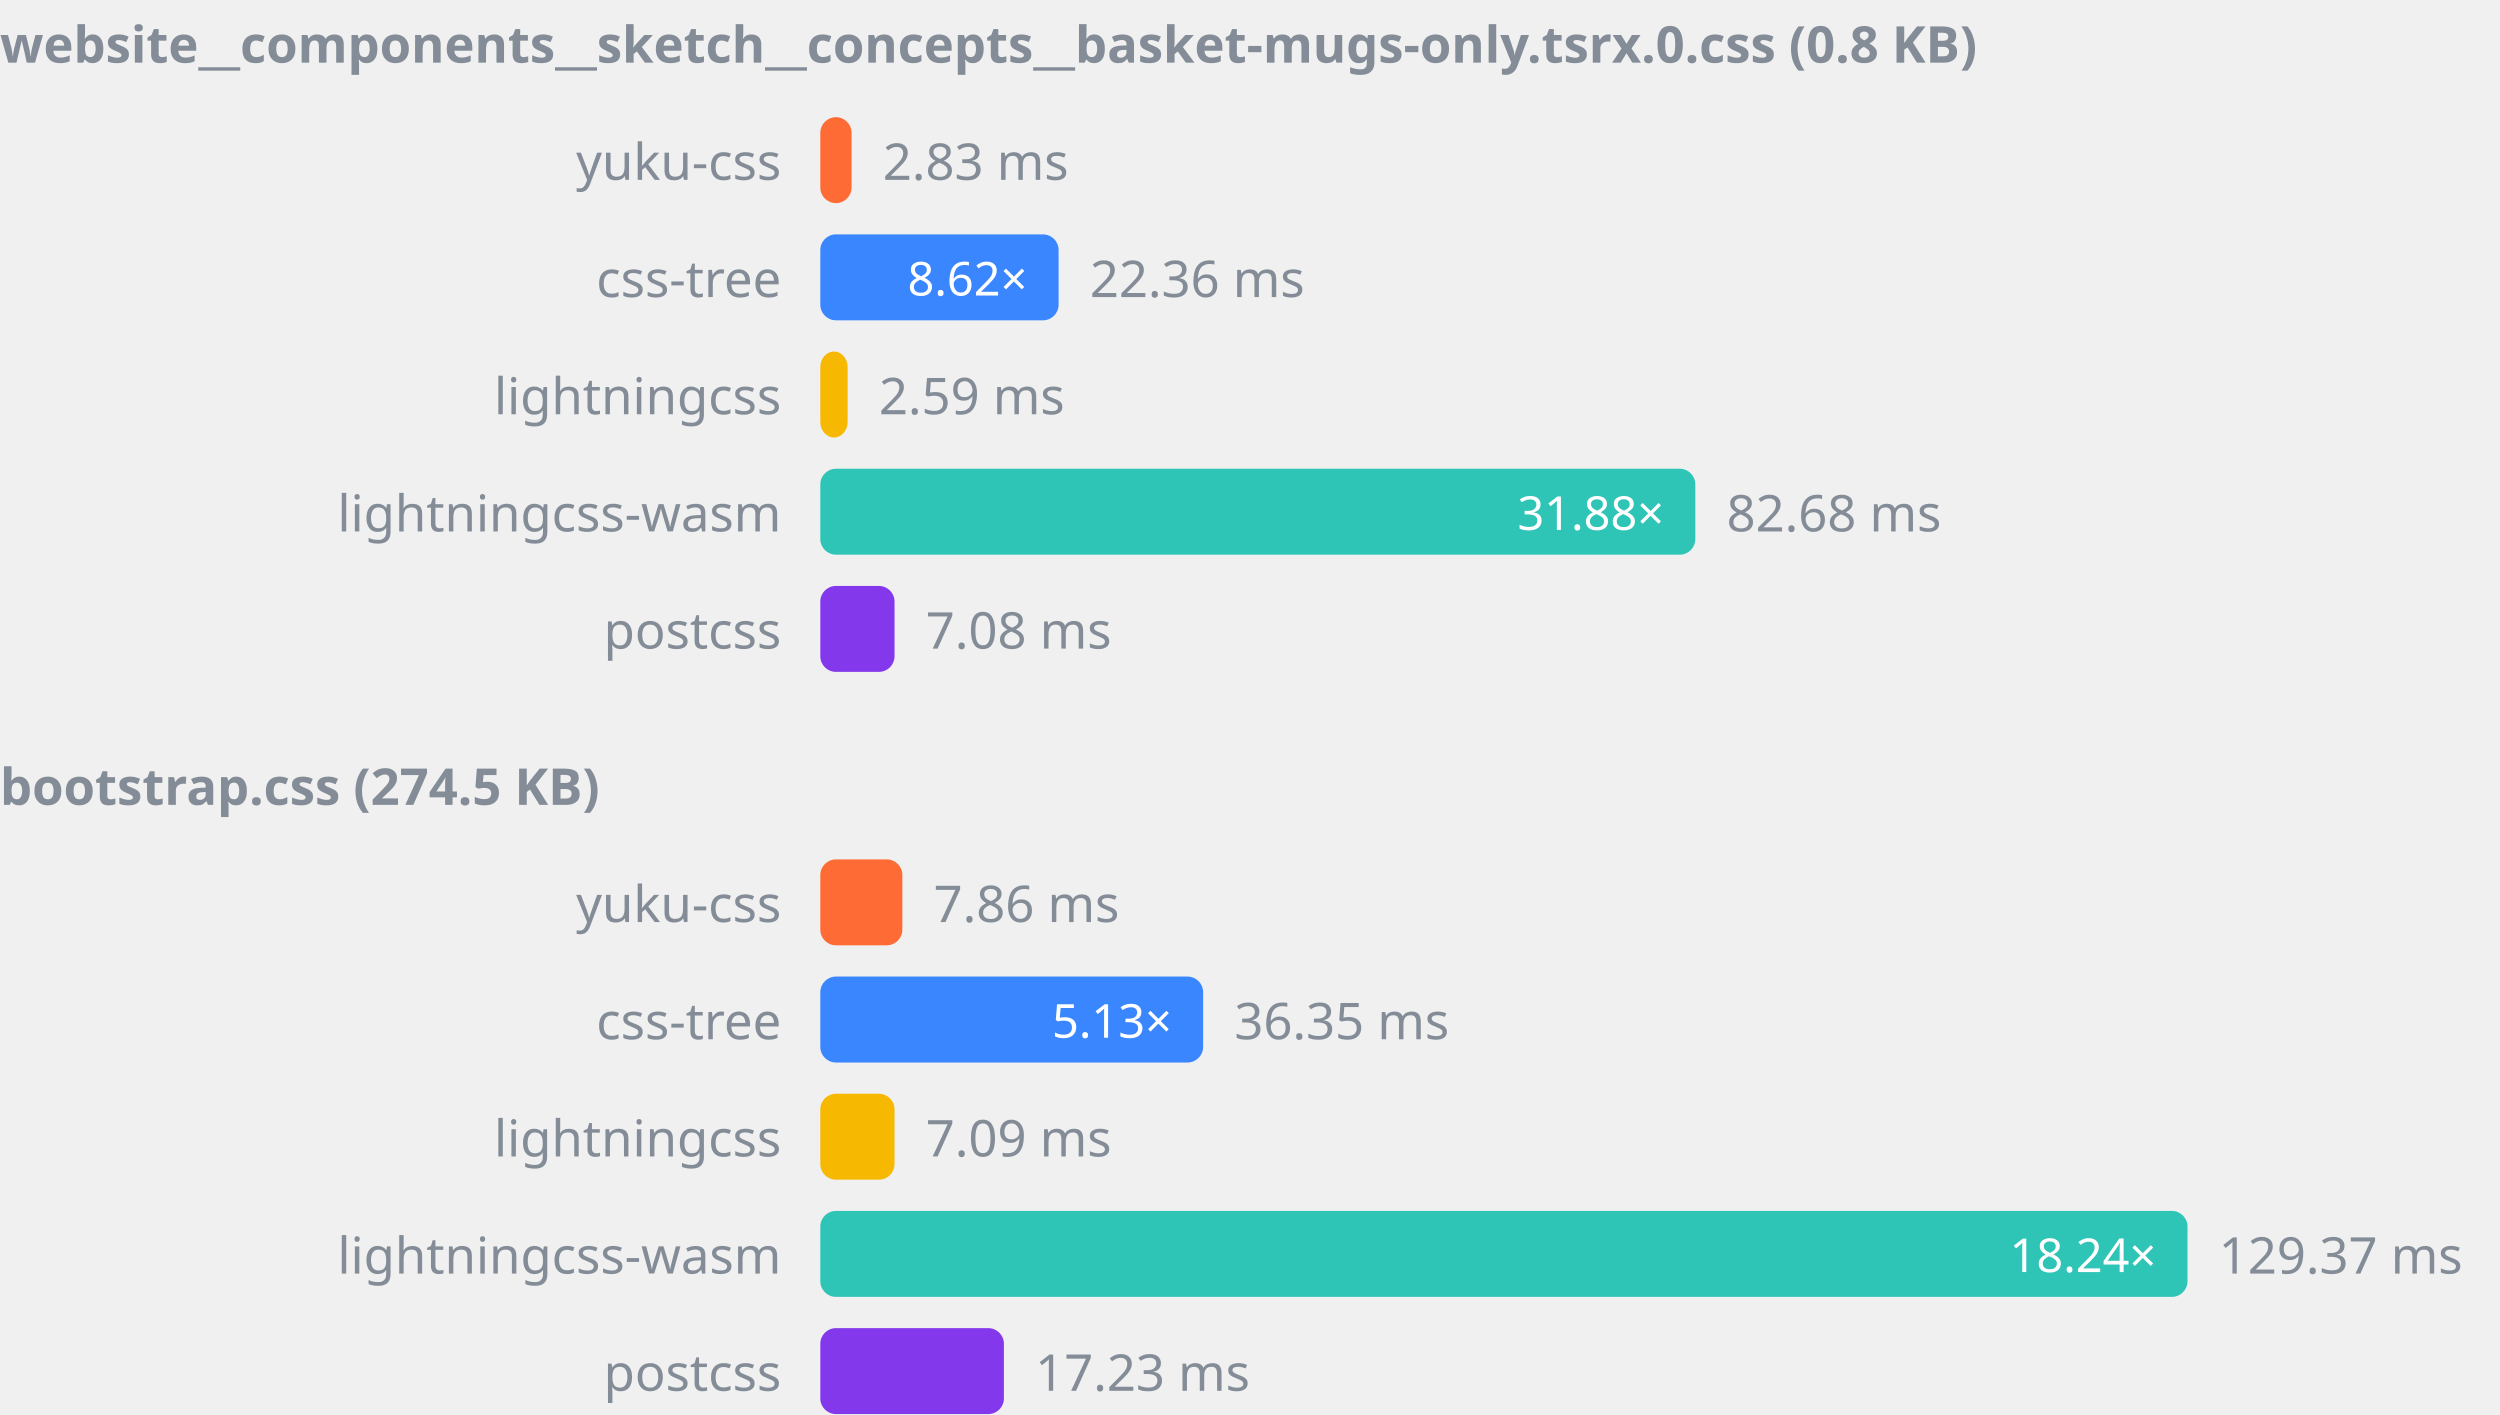
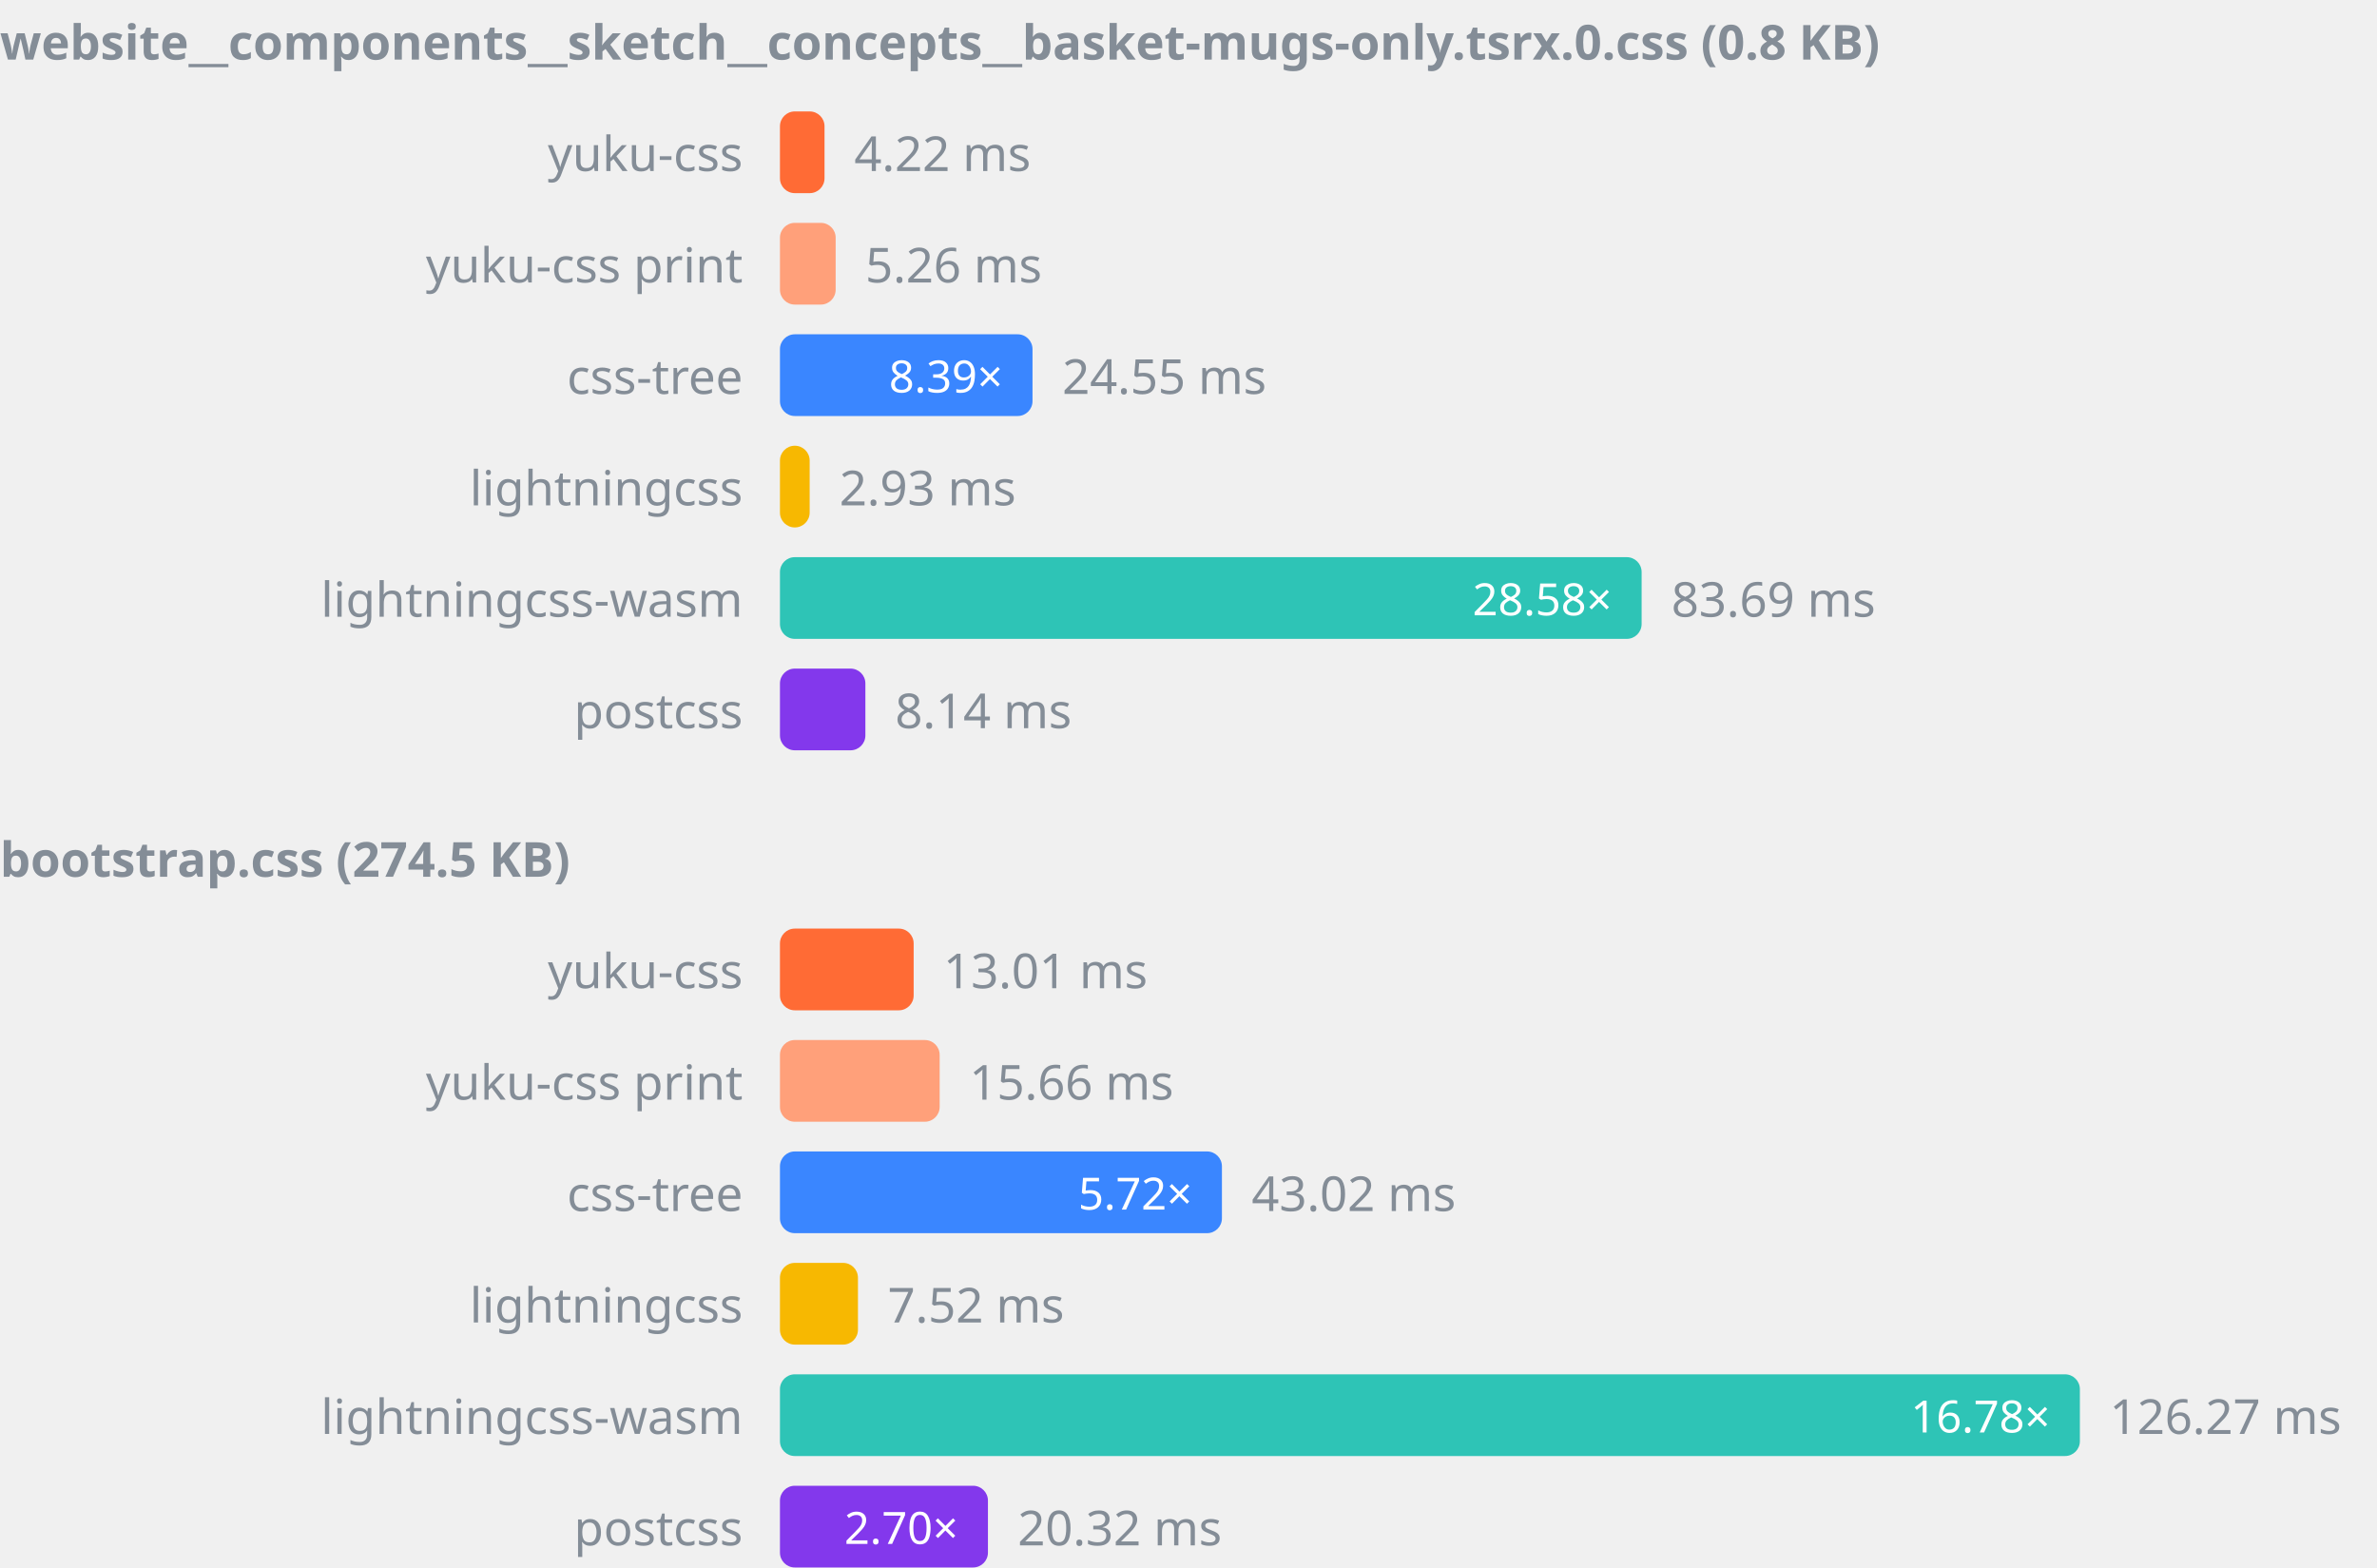
- <svg xmlns="http://www.w3.org/2000/svg" width="640" height="362" viewBox="0 0 640 362">
+ <svg xmlns="http://www.w3.org/2000/svg" width="640" height="422" viewBox="0 0 640 422">
  <style>
    text { font: 13px -apple-system, BlinkMacSystemFont, "Segoe UI", "Noto Sans", Helvetica, Arial, sans-serif; fill: #848d97; dominant-baseline: central; font-variant-numeric: tabular-nums }
    .ratio { font-size: 12px; fill: #fff }
    .title { font-weight: 600 }
  </style>
  <text class="title" x="0" y="11">website__components__sketch__concepts__basket-mugs-only.tsrx.0.css (0.8 KB)</text>
  <text x="200" y="41" text-anchor="end">yuku-css</text>
-   <rect x="210" y="30" width="8" height="22" rx="4" fill="#FF6B35" />
-   <text x="226" y="41">2.83 ms</text>
-   <text x="200" y="71" text-anchor="end">css-tree</text>
-   <rect x="210" y="60" width="61" height="22" rx="4" fill="#3A86FF" />
-   <text x="279" y="71">22.36 ms</text>
-   <text class="ratio" x="263" y="71" text-anchor="end">8.62×</text>
-   <text x="200" y="101" text-anchor="end">lightningcss</text>
-   <rect x="210" y="90" width="7" height="22" rx="4" fill="#F7B801" />
-   <text x="225" y="101">2.59 ms</text>
-   <text x="200" y="131" text-anchor="end">lightningcss-wasm</text>
-   <rect x="210" y="120" width="224" height="22" rx="4" fill="#2EC4B6" />
-   <text x="442" y="131">82.68 ms</text>
-   <text class="ratio" x="426" y="131" text-anchor="end">31.88×</text>
-   <text x="200" y="161" text-anchor="end">postcss</text>
-   <rect x="210" y="150" width="19" height="22" rx="4" fill="#8338EC" />
-   <text x="237" y="161">7.08 ms</text>
-   <text class="title" x="0" y="201">bootstrap.css (274.5 KB)</text>
-   <text x="200" y="231" text-anchor="end">yuku-css</text>
-   <rect x="210" y="220" width="21" height="22" rx="4" fill="#FF6B35" />
-   <text x="239" y="231">7.86 ms</text>
-   <text x="200" y="261" text-anchor="end">css-tree</text>
-   <rect x="210" y="250" width="98" height="22" rx="4" fill="#3A86FF" />
-   <text x="316" y="261">36.35 ms</text>
-   <text class="ratio" x="300" y="261" text-anchor="end">5.13×</text>
-   <text x="200" y="291" text-anchor="end">lightningcss</text>
-   <rect x="210" y="280" width="19" height="22" rx="4" fill="#F7B801" />
-   <text x="237" y="291">7.09 ms</text>
-   <text x="200" y="321" text-anchor="end">lightningcss-wasm</text>
-   <rect x="210" y="310" width="350" height="22" rx="4" fill="#2EC4B6" />
-   <text x="568" y="321">129.37 ms</text>
-   <text class="ratio" x="552" y="321" text-anchor="end">18.24×</text>
-   <text x="200" y="351" text-anchor="end">postcss</text>
-   <rect x="210" y="340" width="47" height="22" rx="4" fill="#8338EC" />
-   <text x="265" y="351">17.23 ms</text>
+   <rect x="210" y="30" width="12" height="22" rx="4" fill="#FF6B35" />
+   <text x="230" y="41">4.22 ms</text>
+   <text x="200" y="71" text-anchor="end">yuku-css print</text>
+   <rect x="210" y="60" width="15" height="22" rx="4" fill="#FFA07A" />
+   <text x="233" y="71">5.26 ms</text>
+   <text x="200" y="101" text-anchor="end">css-tree</text>
+   <rect x="210" y="90" width="68" height="22" rx="4" fill="#3A86FF" />
+   <text x="286" y="101">24.55 ms</text>
+   <text class="ratio" x="270" y="101" text-anchor="end">8.39×</text>
+   <text x="200" y="131" text-anchor="end">lightningcss</text>
+   <rect x="210" y="120" width="8" height="22" rx="4" fill="#F7B801" />
+   <text x="226" y="131">2.93 ms</text>
+   <text x="200" y="161" text-anchor="end">lightningcss-wasm</text>
+   <rect x="210" y="150" width="232" height="22" rx="4" fill="#2EC4B6" />
+   <text x="450" y="161">83.69 ms</text>
+   <text class="ratio" x="434" y="161" text-anchor="end">28.58×</text>
+   <text x="200" y="191" text-anchor="end">postcss</text>
+   <rect x="210" y="180" width="23" height="22" rx="4" fill="#8338EC" />
+   <text x="241" y="191">8.14 ms</text>
+   <text class="title" x="0" y="231">bootstrap.css (274.5 KB)</text>
+   <text x="200" y="261" text-anchor="end">yuku-css</text>
+   <rect x="210" y="250" width="36" height="22" rx="4" fill="#FF6B35" />
+   <text x="254" y="261">13.01 ms</text>
+   <text x="200" y="291" text-anchor="end">yuku-css print</text>
+   <rect x="210" y="280" width="43" height="22" rx="4" fill="#FFA07A" />
+   <text x="261" y="291">15.66 ms</text>
+   <text x="200" y="321" text-anchor="end">css-tree</text>
+   <rect x="210" y="310" width="119" height="22" rx="4" fill="#3A86FF" />
+   <text x="337" y="321">43.02 ms</text>
+   <text class="ratio" x="321" y="321" text-anchor="end">5.72×</text>
+   <text x="200" y="351" text-anchor="end">lightningcss</text>
+   <rect x="210" y="340" width="21" height="22" rx="4" fill="#F7B801" />
+   <text x="239" y="351">7.52 ms</text>
+   <text x="200" y="381" text-anchor="end">lightningcss-wasm</text>
+   <rect x="210" y="370" width="350" height="22" rx="4" fill="#2EC4B6" />
+   <text x="568" y="381">126.27 ms</text>
+   <text class="ratio" x="552" y="381" text-anchor="end">16.78×</text>
+   <text x="200" y="411" text-anchor="end">postcss</text>
+   <rect x="210" y="400" width="56" height="22" rx="4" fill="#8338EC" />
+   <text x="274" y="411">20.32 ms</text>
+   <text class="ratio" x="258" y="411" text-anchor="end">2.70×</text>
</svg>
